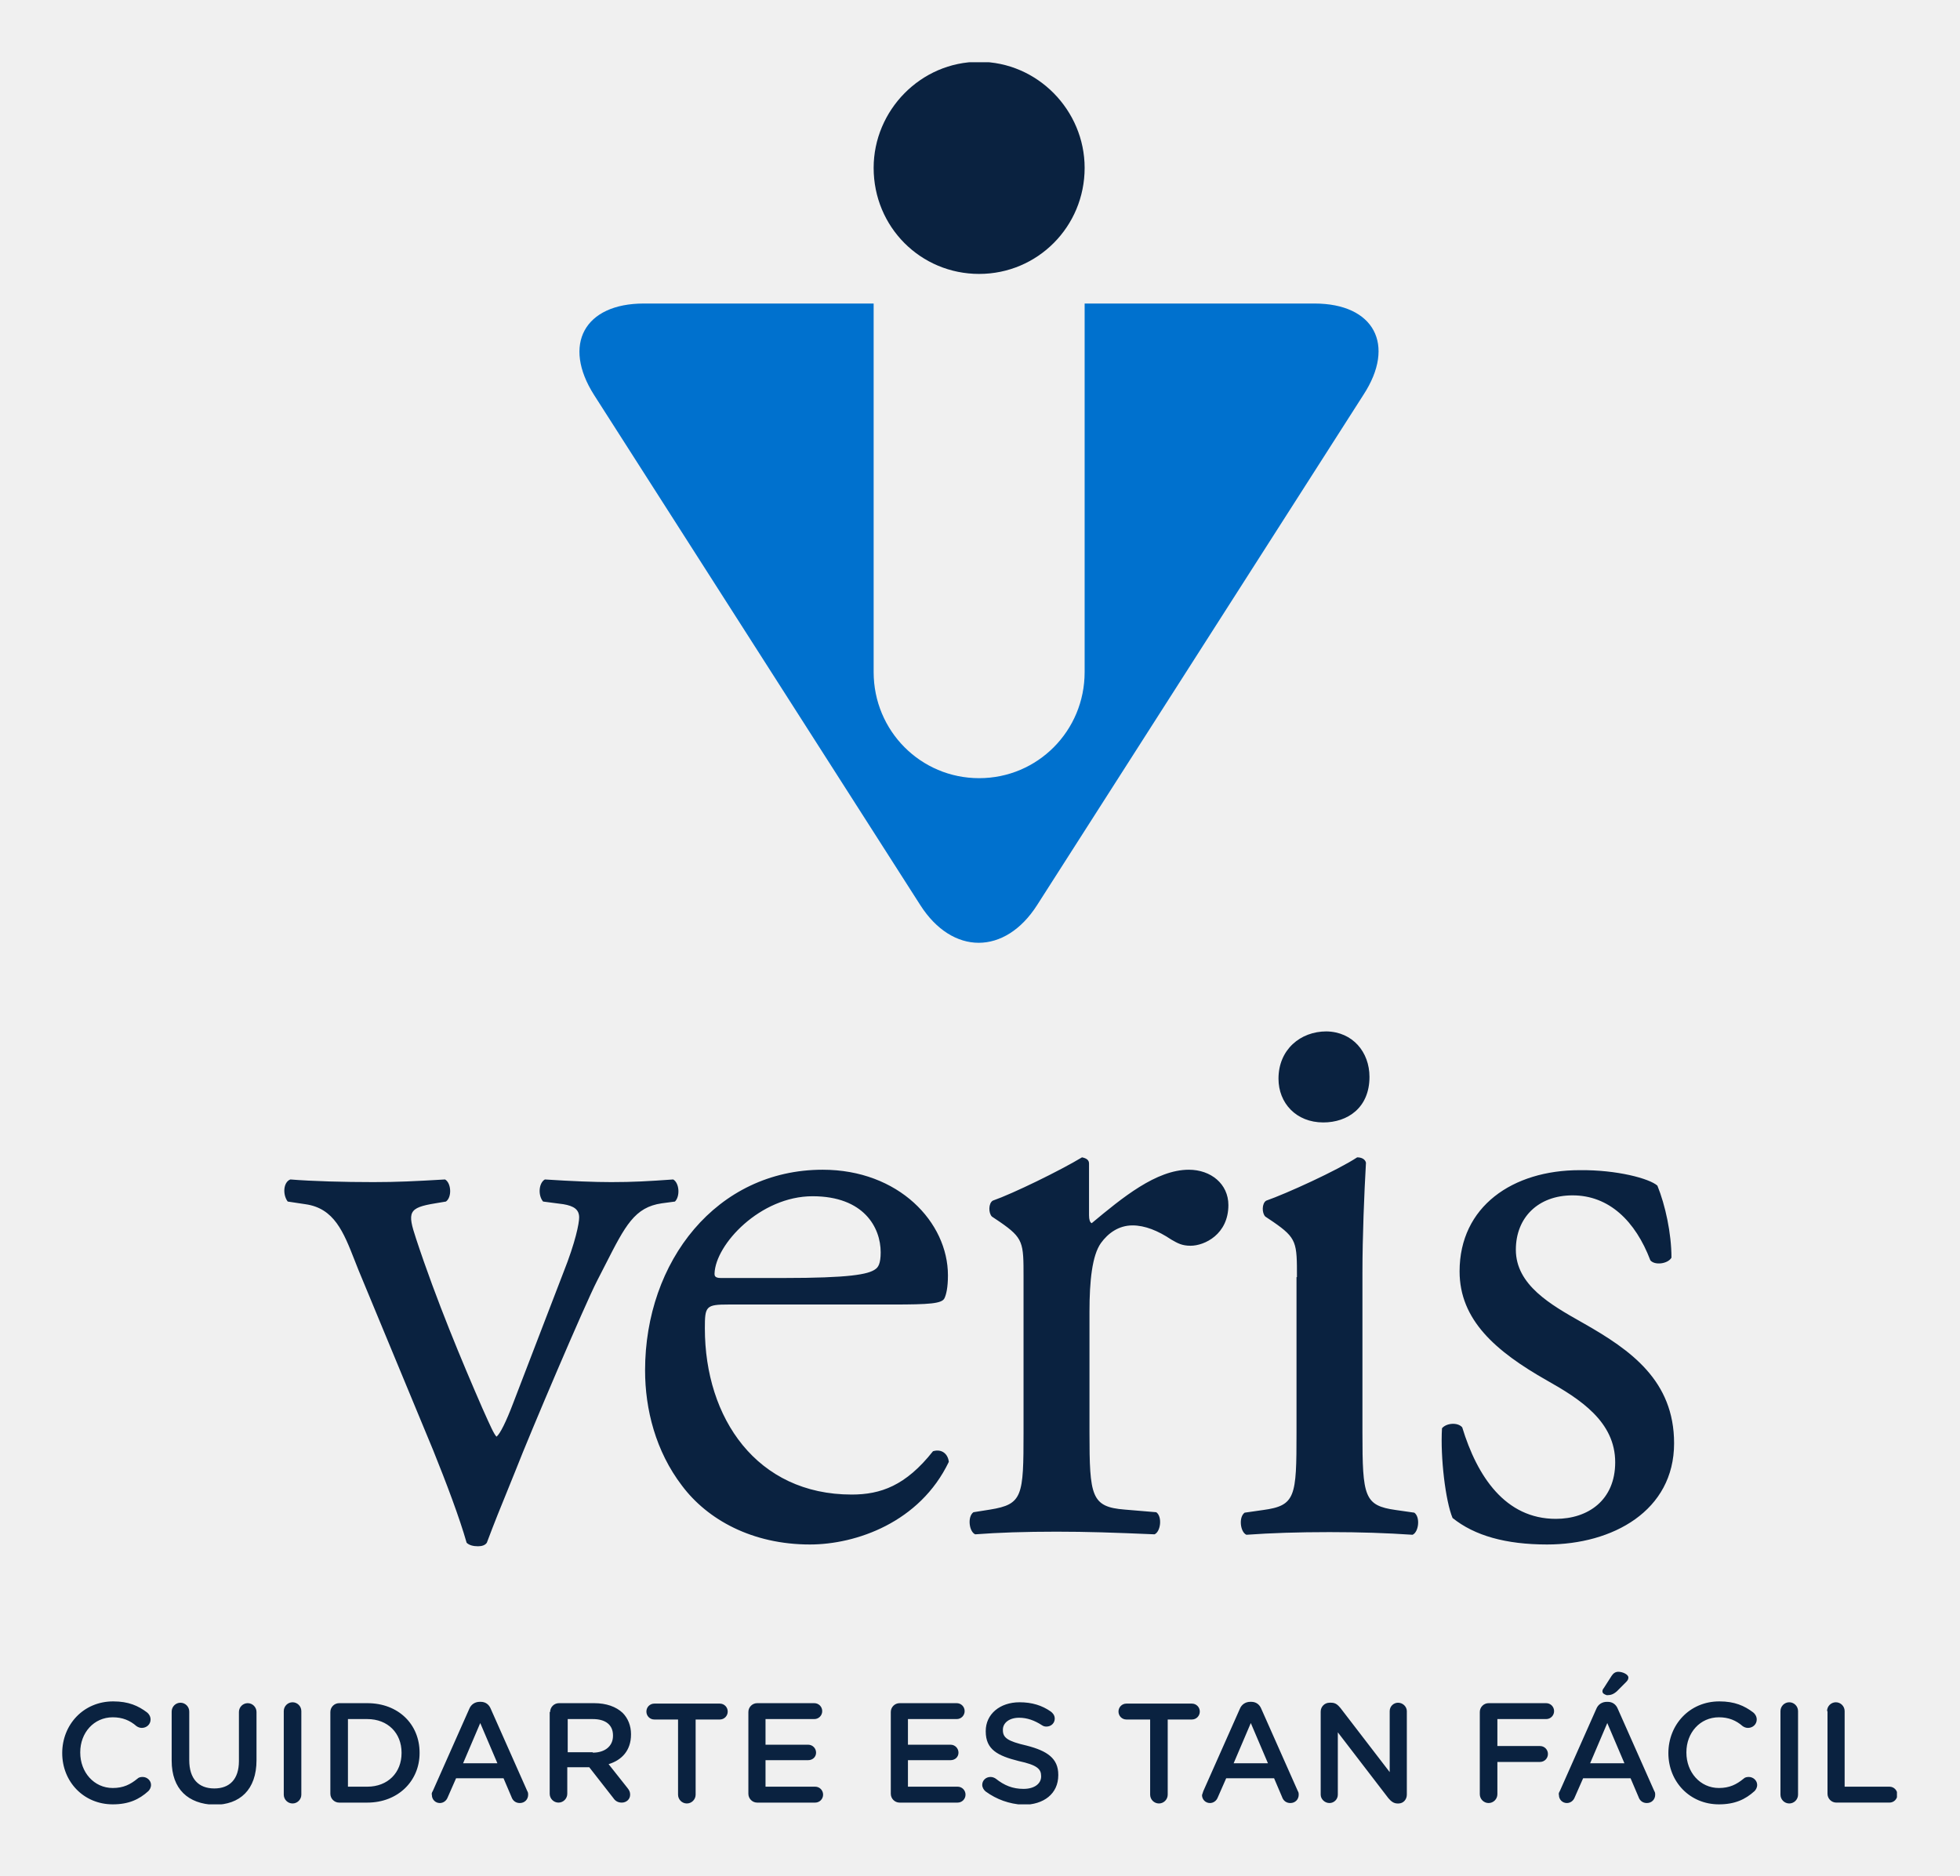
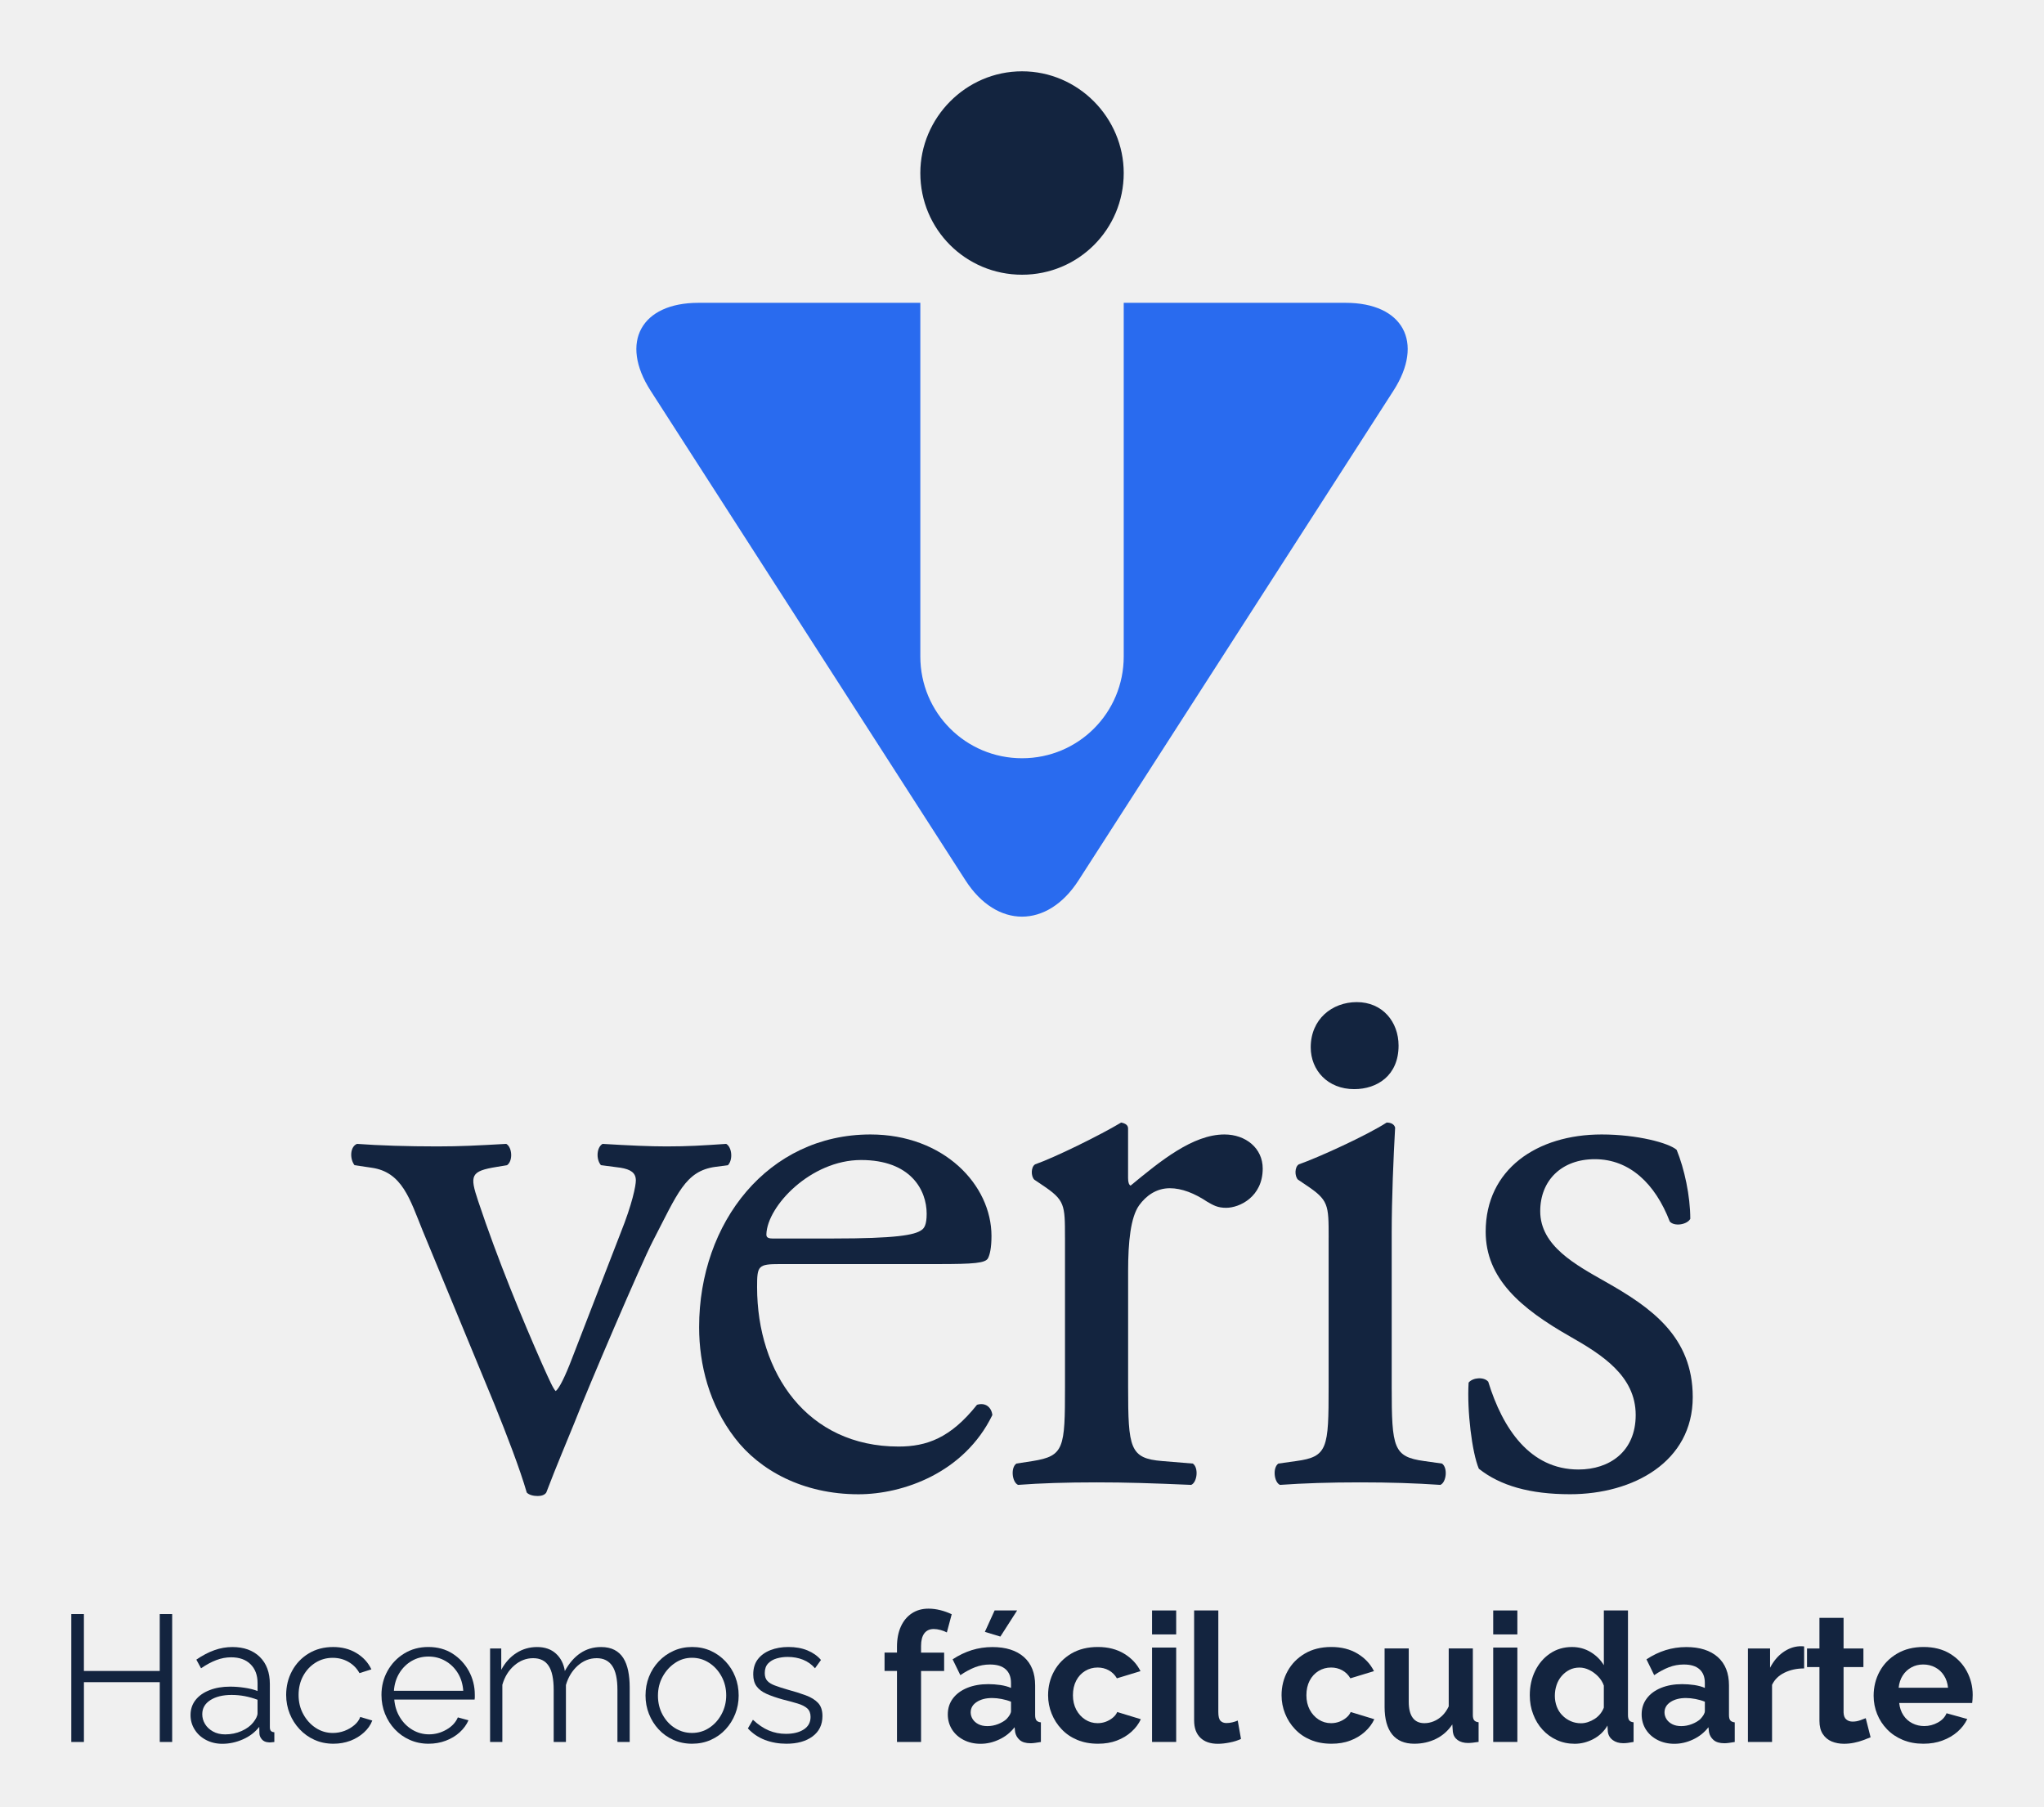
- <svg xmlns="http://www.w3.org/2000/svg" width="140" height="134" viewBox="0 0 140 134" fill="none">
-   <g clip-path="url(#clip0_489_74117)">
-     <path fill-rule="evenodd" clip-rule="evenodd" d="M92.639 91.228C92.639 88.766 92.639 88.45 90.944 87.282L90.379 86.903C90.127 86.651 90.127 85.956 90.442 85.767C91.886 85.262 95.496 83.62 96.941 82.673C97.255 82.673 97.506 82.799 97.569 83.052C97.443 85.261 97.317 88.324 97.317 90.912V102.34C97.317 106.918 97.443 107.549 99.704 107.865L101.022 108.054C101.462 108.37 101.336 109.443 100.897 109.633C99.013 109.506 97.16 109.443 94.963 109.443C92.702 109.443 90.787 109.506 89.029 109.633C88.589 109.443 88.463 108.37 88.903 108.054L90.222 107.865C92.545 107.549 92.608 106.918 92.608 102.34V91.228H92.639ZM97.82 76.927C97.82 79.137 96.25 80.179 94.523 80.179C92.576 80.179 91.321 78.79 91.321 77.054C91.321 74.97 92.891 73.676 94.743 73.676C96.627 73.707 97.82 75.159 97.82 76.927ZM71.415 87.282C73.11 88.45 73.11 88.766 73.11 91.228V102.309C73.11 106.886 73.047 107.454 70.724 107.833L69.531 108.023C69.091 108.338 69.217 109.412 69.657 109.601C71.289 109.475 73.204 109.412 75.465 109.412C77.663 109.412 79.515 109.475 82.467 109.601C82.906 109.412 83.032 108.338 82.592 108.023L80.332 107.833C77.945 107.644 77.82 106.886 77.82 102.309V93.69C77.82 91.512 78.008 89.681 78.636 88.797C79.139 88.103 79.892 87.534 80.897 87.534C81.776 87.534 82.718 87.913 83.66 88.545L83.691 88.563C84.115 88.806 84.428 88.987 85.041 88.987C86.046 88.987 87.742 88.166 87.742 86.082C87.742 84.567 86.486 83.557 84.916 83.557C82.592 83.557 80.175 85.546 77.977 87.377C77.851 87.313 77.788 87.124 77.788 86.808V83.115C77.788 82.862 77.6 82.736 77.286 82.673C75.716 83.62 72.357 85.261 70.912 85.766C70.599 85.956 70.599 86.65 70.85 86.903L71.415 87.282ZM52.043 93.185C50.41 93.185 50.347 93.311 50.347 94.89C50.347 101.298 54.052 106.76 60.834 106.76C62.906 106.76 64.696 106.128 66.642 103.666C67.27 103.477 67.71 103.855 67.773 104.424C65.701 108.749 61.148 110.327 57.851 110.327C53.738 110.327 50.536 108.559 48.715 106.128C46.831 103.666 46.077 100.667 46.077 97.889C46.077 90.091 51.195 83.557 58.762 83.557C64.194 83.557 67.71 87.313 67.71 91.102C67.71 91.985 67.584 92.491 67.459 92.743C67.27 93.122 66.391 93.185 63.754 93.185H52.043ZM55.967 91.291C60.646 91.291 62.027 91.038 62.529 90.66C62.718 90.533 62.906 90.281 62.906 89.46C62.906 87.692 61.713 85.451 58.04 85.451C54.303 85.451 51.101 88.892 51.038 90.975C51.038 91.102 51.038 91.291 51.478 91.291H55.967ZM25.606 90.723C25.513 90.491 25.423 90.262 25.335 90.037C24.535 87.997 23.872 86.304 21.807 86.019L20.551 85.83C20.174 85.325 20.237 84.441 20.74 84.252C22.309 84.378 24.539 84.441 26.674 84.441C28.369 84.441 29.625 84.378 31.791 84.252C32.231 84.504 32.294 85.514 31.854 85.83L31.101 85.956C29.154 86.272 29.091 86.588 29.719 88.482C31.164 92.87 33.016 97.29 34.46 100.604L34.509 100.712L34.509 100.712L34.509 100.712L34.509 100.712C35.04 101.9 35.282 102.441 35.465 102.625C35.716 102.435 36.156 101.551 36.658 100.225C37.154 98.921 38.137 96.369 38.973 94.199C39.513 92.798 39.991 91.557 40.237 90.913C41.117 88.703 41.368 87.377 41.368 86.966C41.368 86.398 40.991 86.146 40.237 86.019L38.793 85.83C38.416 85.388 38.479 84.504 38.919 84.252C40.865 84.378 42.467 84.441 43.66 84.441C45.23 84.441 46.297 84.378 48.087 84.252C48.526 84.504 48.589 85.451 48.212 85.83L47.27 85.956C45.33 86.235 44.663 87.547 43.258 90.304L43.258 90.304C43.072 90.67 42.872 91.062 42.655 91.481C41.776 93.186 37.851 102.404 36.846 104.992C36.644 105.502 36.441 105.998 36.232 106.51L36.232 106.511C35.793 107.584 35.327 108.726 34.774 110.201C34.649 110.391 34.398 110.454 34.146 110.454C33.832 110.454 33.518 110.391 33.33 110.201C32.828 108.433 31.886 105.939 30.944 103.603L25.606 90.723ZM119.39 89.839C119.39 88.103 118.95 86.082 118.385 84.693C117.82 84.188 115.497 83.557 112.828 83.588C108.055 83.588 104.256 86.177 104.256 90.818C104.256 94.29 106.831 96.532 110.504 98.615C112.859 99.941 115.371 101.551 115.371 104.455C115.371 107.17 113.424 108.496 111.132 108.496C107.522 108.496 105.512 105.466 104.445 101.961C104.131 101.583 103.314 101.646 103 102.025C102.875 104.108 103.252 107.233 103.754 108.433C105.324 109.696 107.553 110.327 110.504 110.327C115.183 110.327 119.578 107.928 119.578 103.098C119.578 98.615 116.47 96.437 113.142 94.543C113.082 94.509 113.022 94.475 112.962 94.441C110.774 93.203 108.275 91.79 108.275 89.271C108.275 86.966 109.876 85.388 112.325 85.388C114.931 85.388 116.815 87.219 117.883 90.028C118.197 90.407 119.139 90.281 119.39 89.839Z" fill="#0A2240" />
-     <path d="M93.895 21.682H77.474V48.01C77.474 52.209 74.115 55.587 69.939 55.587C65.763 55.587 62.403 52.209 62.403 48.01V21.682H45.983C41.744 21.682 40.143 24.617 42.435 28.216L65.731 64.647C68.023 68.246 71.791 68.246 74.083 64.647L97.38 28.216C99.735 24.617 98.133 21.682 93.895 21.682Z" fill="#0071CE" />
-     <path d="M69.939 19.567C74.115 19.567 77.474 16.189 77.474 11.991C77.474 7.887 74.115 4.414 69.939 4.414C65.763 4.414 62.403 7.887 62.403 11.991C62.403 16.221 65.763 19.567 69.939 19.567Z" fill="#0A2240" />
-     <path fill-rule="evenodd" clip-rule="evenodd" d="M111.415 127.944L114.021 122.072C114.146 121.756 114.429 121.567 114.774 121.567H114.837C115.182 121.567 115.433 121.756 115.559 122.072L118.165 127.944C118.228 128.038 118.228 128.133 118.228 128.196C118.228 128.543 117.977 128.796 117.631 128.796C117.349 128.796 117.129 128.638 117.035 128.354L116.47 127.028H113.079L112.482 128.385C112.388 128.638 112.168 128.796 111.917 128.796C111.603 128.796 111.352 128.543 111.352 128.228C111.32 128.133 111.352 128.038 111.415 127.944ZM116.03 125.955L114.806 123.082L113.581 125.955H116.03ZM114.46 120.809C114.46 120.746 114.492 120.651 114.554 120.588L115.12 119.704C115.245 119.515 115.402 119.42 115.59 119.42C115.904 119.42 116.313 119.609 116.313 119.83C116.313 119.957 116.25 120.051 116.156 120.146L115.496 120.809C115.245 121.03 115.057 121.093 114.774 121.093C114.586 121.03 114.46 120.967 114.46 120.809ZM8.086 121.535C5.951 121.535 4.444 123.208 4.444 125.228C4.444 127.28 5.983 128.89 8.055 128.89C9.185 128.89 9.939 128.543 10.598 127.943C10.692 127.849 10.787 127.691 10.787 127.501C10.787 127.186 10.504 126.933 10.19 126.933C10.033 126.933 9.907 126.965 9.813 127.059C9.311 127.47 8.809 127.722 8.055 127.722C6.705 127.722 5.732 126.586 5.732 125.197V125.165C5.732 123.776 6.705 122.671 8.055 122.671C8.746 122.671 9.28 122.892 9.75 123.303C9.845 123.366 9.97 123.429 10.127 123.429C10.473 123.429 10.755 123.176 10.755 122.829C10.755 122.608 10.63 122.419 10.504 122.324C9.876 121.851 9.185 121.535 8.086 121.535ZM12.262 122.261V125.766C12.262 127.818 13.455 128.859 15.308 128.922C17.129 128.922 18.322 127.849 18.322 125.734V122.293C18.322 121.946 18.039 121.662 17.694 121.662C17.349 121.662 17.066 121.946 17.066 122.293V125.797C17.066 127.091 16.407 127.754 15.308 127.754C14.178 127.754 13.518 127.06 13.518 125.734V122.261C13.518 121.914 13.236 121.63 12.89 121.63C12.545 121.63 12.262 121.914 12.262 122.261ZM20.269 122.229C20.269 121.882 20.551 121.598 20.897 121.598C21.242 121.598 21.524 121.882 21.524 122.229V128.196C21.524 128.543 21.242 128.827 20.897 128.827C20.551 128.827 20.269 128.543 20.269 128.196V122.229ZM24.225 121.662C23.879 121.662 23.597 121.946 23.597 122.293V128.133C23.597 128.48 23.879 128.765 24.225 128.765H26.234C28.432 128.765 29.97 127.218 29.97 125.229V125.197C29.97 123.177 28.463 121.662 26.234 121.662H24.225ZM28.683 125.229C28.683 126.618 27.71 127.628 26.234 127.628H24.853V122.798H26.234C27.71 122.798 28.683 123.808 28.683 125.197V125.229ZM30.912 127.943L33.518 122.072C33.644 121.756 33.926 121.566 34.272 121.566H34.335C34.68 121.566 34.931 121.756 35.057 122.072L37.663 127.943C37.725 128.038 37.725 128.133 37.725 128.196C37.725 128.543 37.474 128.796 37.129 128.796C36.846 128.796 36.627 128.638 36.532 128.354L35.967 127.028H32.576L31.98 128.385C31.886 128.638 31.666 128.796 31.415 128.796C31.101 128.796 30.849 128.543 30.849 128.227C30.818 128.133 30.849 128.038 30.912 127.943ZM35.528 125.954L34.303 123.082L33.079 125.954H35.528ZM39.923 121.662C39.578 121.662 39.295 121.946 39.295 122.293H39.264V128.133C39.264 128.48 39.546 128.765 39.892 128.765C40.237 128.765 40.52 128.48 40.52 128.133V126.239H42.09L43.816 128.449C43.942 128.638 44.13 128.765 44.413 128.765C44.727 128.765 45.01 128.544 45.01 128.196C45.01 128.007 44.947 127.881 44.821 127.723L43.471 126.018C44.413 125.734 45.072 125.039 45.072 123.903V123.871C45.072 123.272 44.852 122.735 44.476 122.356C44.005 121.914 43.314 121.662 42.435 121.662H39.923ZM43.785 123.998C43.785 124.724 43.22 125.197 42.341 125.197V125.166H40.551V122.798H42.341C43.251 122.798 43.785 123.208 43.785 123.966V123.998ZM48.432 122.829H46.736C46.422 122.829 46.171 122.577 46.171 122.261C46.171 121.945 46.422 121.693 46.736 121.693H51.415C51.729 121.693 51.98 121.945 51.98 122.261C51.98 122.577 51.729 122.829 51.415 122.829H49.688V128.196C49.688 128.543 49.405 128.827 49.06 128.827C48.714 128.827 48.432 128.543 48.432 128.196V122.829ZM53.455 122.293V128.133C53.455 128.48 53.738 128.765 54.083 128.765H58.228C58.542 128.765 58.793 128.512 58.793 128.196C58.793 127.881 58.542 127.628 58.228 127.628H54.68V125.734H57.725C58.039 125.734 58.291 125.513 58.291 125.197C58.291 124.882 58.039 124.629 57.725 124.629H54.68V122.798H58.165C58.479 122.798 58.73 122.546 58.73 122.23C58.73 121.914 58.479 121.662 58.165 121.662H54.083C53.738 121.662 53.455 121.946 53.455 122.293ZM63.628 128.133V122.293C63.628 121.946 63.911 121.662 64.256 121.662H68.338C68.652 121.662 68.903 121.914 68.903 122.23C68.903 122.546 68.652 122.798 68.338 122.798H64.853V124.629H67.898C68.212 124.629 68.463 124.882 68.463 125.197C68.463 125.513 68.212 125.734 67.898 125.734H64.853V127.628H68.401C68.715 127.628 68.966 127.881 68.966 128.196C68.966 128.512 68.715 128.765 68.401 128.765H64.256C63.911 128.765 63.628 128.48 63.628 128.133ZM70.159 127.501C70.159 127.691 70.284 127.88 70.41 127.975C71.195 128.543 72.074 128.859 73.079 128.922C74.554 128.922 75.591 128.133 75.591 126.807V126.775C75.591 125.607 74.806 125.071 73.33 124.692C71.948 124.376 71.635 124.123 71.635 123.587V123.555C71.635 123.082 72.074 122.703 72.796 122.703C73.361 122.703 73.895 122.892 74.429 123.24C74.523 123.303 74.617 123.334 74.743 123.334C75.088 123.334 75.339 123.082 75.339 122.766C75.339 122.513 75.182 122.356 75.057 122.261C74.429 121.819 73.707 121.598 72.828 121.598C71.415 121.598 70.41 122.45 70.41 123.65V123.682C70.41 124.976 71.258 125.418 72.765 125.797C74.083 126.081 74.366 126.365 74.366 126.87V126.902C74.366 127.407 73.895 127.785 73.11 127.785C72.325 127.785 71.729 127.533 71.132 127.059C71.038 126.996 70.912 126.933 70.755 126.933C70.41 126.933 70.159 127.186 70.159 127.501ZM82.153 122.829H80.457C80.143 122.829 79.892 122.577 79.892 122.261C79.892 121.945 80.143 121.693 80.457 121.693H85.135C85.449 121.693 85.7 121.945 85.7 122.261C85.7 122.577 85.449 122.829 85.135 122.829H83.408V128.196C83.408 128.543 83.126 128.827 82.781 128.827C82.435 128.827 82.153 128.543 82.153 128.196V122.829ZM88.558 122.072L85.952 127.943L85.858 128.227C85.858 128.543 86.109 128.796 86.423 128.796C86.674 128.796 86.894 128.638 86.988 128.385L87.584 127.028H91.007L91.572 128.354C91.666 128.638 91.886 128.796 92.168 128.796C92.514 128.796 92.765 128.543 92.765 128.196C92.765 128.133 92.765 128.038 92.702 127.943L90.096 122.072C89.971 121.756 89.719 121.566 89.374 121.566H89.311C88.966 121.566 88.683 121.756 88.558 122.072ZM89.343 123.082L90.567 125.954H88.118L89.343 123.082ZM94.335 122.261C94.335 121.914 94.617 121.63 94.963 121.63H95.088C95.402 121.63 95.559 121.788 95.748 122.009L99.264 126.586V122.23C99.264 121.883 99.547 121.63 99.861 121.63C100.206 121.63 100.488 121.914 100.488 122.23V128.196C100.488 128.544 100.237 128.828 99.892 128.828H99.829C99.547 128.828 99.358 128.67 99.17 128.449L95.559 123.745V128.196C95.559 128.544 95.276 128.796 94.963 128.796C94.617 128.796 94.335 128.512 94.335 128.196V122.261ZM106.328 121.662C105.983 121.662 105.7 121.946 105.7 122.293V128.165C105.7 128.512 105.983 128.796 106.328 128.796C106.674 128.796 106.956 128.512 106.956 128.165V125.86H110.002C110.316 125.86 110.567 125.608 110.567 125.292C110.567 124.976 110.316 124.724 110.002 124.724H106.956V122.798H110.441C110.755 122.798 111.006 122.546 111.006 122.23C111.006 121.914 110.755 121.662 110.441 121.662H106.328ZM122.812 121.535C120.677 121.535 119.17 123.208 119.17 125.228C119.17 127.28 120.708 128.89 122.781 128.89C123.911 128.89 124.664 128.543 125.324 127.943C125.418 127.849 125.512 127.691 125.512 127.501C125.512 127.186 125.23 126.933 124.916 126.933C124.759 126.933 124.633 126.965 124.539 127.059C124.036 127.47 123.534 127.722 122.781 127.722C121.43 127.722 120.457 126.586 120.457 125.197V125.165C120.457 123.776 121.43 122.671 122.781 122.671C123.471 122.671 124.005 122.892 124.476 123.303C124.57 123.366 124.696 123.429 124.853 123.429C125.198 123.429 125.481 123.176 125.481 122.829C125.481 122.608 125.355 122.419 125.23 122.324C124.602 121.851 123.911 121.535 122.812 121.535ZM127.176 122.229C127.176 121.882 127.459 121.598 127.804 121.598C128.15 121.598 128.432 121.882 128.432 122.229V128.196C128.432 128.543 128.15 128.827 127.804 128.827C127.459 128.827 127.176 128.543 127.176 128.196V122.229ZM131.132 121.598C130.787 121.598 130.504 121.882 130.504 122.229H130.536V128.133C130.536 128.48 130.818 128.764 131.164 128.764H134.963C135.277 128.764 135.528 128.512 135.528 128.196C135.528 127.88 135.277 127.628 134.963 127.628H131.76V122.229C131.76 121.882 131.478 121.598 131.132 121.598Z" fill="#0A2240" />
-   </g>
-   <defs>
-     <clipPath id="clip0_489_74117">
-       <rect width="131.052" height="124.444" fill="white" transform="translate(4.44434 4.44531)" />
-     </clipPath>
-   </defs>
+ <svg xmlns="http://www.w3.org/2000/svg" width="86" height="76" viewBox="0 0 86 76" fill="none">
+   <path d="M7.244 67.906V73.288H6.722V70.772H3.531V73.288H3V67.906H3.53V70.301H6.721V67.906H7.244Z" fill="#13243F" />
+   <path d="M8.017 72.158C8.017 71.912 8.087 71.701 8.229 71.521C8.37 71.343 8.566 71.205 8.817 71.108C9.067 71.009 9.356 70.96 9.685 70.96C9.877 70.96 10.077 70.975 10.284 71.006C10.491 71.036 10.675 71.082 10.837 71.143V70.81C10.837 70.478 10.739 70.215 10.542 70.019C10.345 69.823 10.073 69.726 9.724 69.726C9.512 69.726 9.303 69.766 9.099 69.844C8.894 69.921 8.681 70.037 8.459 70.188L8.261 69.824C8.519 69.647 8.771 69.515 9.019 69.427C9.266 69.338 9.519 69.294 9.777 69.294C10.262 69.294 10.646 69.433 10.929 69.708C11.212 69.984 11.354 70.366 11.354 70.853V72.668C11.354 72.739 11.369 72.79 11.399 72.823C11.429 72.856 11.477 72.874 11.543 72.879V73.289C11.488 73.294 11.44 73.299 11.399 73.304C11.359 73.309 11.329 73.309 11.309 73.304C11.183 73.299 11.087 73.258 11.021 73.182C10.955 73.106 10.919 73.025 10.915 72.94L10.908 72.652C10.731 72.879 10.501 73.055 10.218 73.179C9.935 73.303 9.647 73.365 9.354 73.365C9.101 73.365 8.873 73.31 8.668 73.203C8.463 73.095 8.304 72.949 8.19 72.765C8.074 72.581 8.017 72.379 8.017 72.158ZM10.661 72.458C10.717 72.388 10.759 72.32 10.79 72.255C10.821 72.19 10.836 72.133 10.836 72.082V71.512C10.665 71.447 10.486 71.397 10.302 71.361C10.117 71.326 9.932 71.309 9.745 71.309C9.376 71.309 9.078 71.382 8.851 71.527C8.624 71.672 8.51 71.869 8.51 72.12C8.51 72.265 8.548 72.401 8.624 72.529C8.7 72.657 8.811 72.762 8.958 72.845C9.104 72.928 9.276 72.969 9.473 72.969C9.721 72.969 9.952 72.922 10.166 72.826C10.38 72.731 10.545 72.608 10.661 72.458Z" fill="#13243F" />
+   <path d="M14.028 73.362C13.74 73.362 13.475 73.308 13.235 73.2C12.995 73.093 12.785 72.943 12.606 72.752C12.427 72.561 12.287 72.343 12.189 72.096C12.091 71.85 12.04 71.589 12.04 71.312C12.04 70.94 12.124 70.601 12.29 70.295C12.457 69.989 12.689 69.744 12.988 69.564C13.285 69.383 13.63 69.293 14.018 69.293C14.387 69.293 14.713 69.377 14.996 69.547C15.279 69.717 15.489 69.945 15.626 70.233L15.125 70.392C15.014 70.19 14.859 70.032 14.659 69.918C14.46 69.804 14.239 69.748 13.996 69.748C13.733 69.748 13.493 69.816 13.276 69.951C13.058 70.087 12.885 70.272 12.756 70.508C12.627 70.744 12.563 71.013 12.563 71.313C12.563 71.61 12.628 71.878 12.761 72.119C12.892 72.36 13.066 72.552 13.283 72.695C13.501 72.838 13.741 72.909 14.003 72.909C14.175 72.909 14.34 72.879 14.5 72.819C14.659 72.758 14.798 72.675 14.917 72.572C15.036 72.469 15.116 72.356 15.156 72.235L15.664 72.386C15.594 72.573 15.475 72.742 15.312 72.89C15.148 73.039 14.956 73.156 14.736 73.239C14.516 73.321 14.281 73.362 14.028 73.362Z" fill="#13243F" />
+   <path d="M18.029 73.362C17.746 73.362 17.483 73.308 17.241 73.2C16.998 73.093 16.788 72.943 16.611 72.754C16.434 72.566 16.297 72.348 16.198 72.102C16.1 71.855 16.05 71.591 16.05 71.309C16.05 70.943 16.134 70.607 16.304 70.301C16.474 69.995 16.707 69.751 17.005 69.567C17.302 69.384 17.642 69.292 18.02 69.292C18.41 69.292 18.749 69.385 19.04 69.57C19.33 69.756 19.559 70 19.726 70.304C19.892 70.608 19.977 70.94 19.977 71.302C19.977 71.342 19.977 71.381 19.977 71.418C19.977 71.455 19.974 71.484 19.969 71.504H16.589C16.614 71.786 16.693 72.035 16.828 72.254C16.961 72.473 17.136 72.647 17.35 72.775C17.565 72.903 17.798 72.967 18.051 72.967C18.309 72.967 18.552 72.902 18.783 72.769C19.013 72.638 19.173 72.466 19.264 72.254L19.711 72.376C19.63 72.562 19.506 72.732 19.34 72.883C19.173 73.035 18.977 73.152 18.752 73.236C18.528 73.321 18.287 73.362 18.029 73.362ZM16.574 71.134H19.491C19.471 70.849 19.394 70.6 19.26 70.384C19.126 70.169 18.951 70 18.737 69.878C18.523 69.755 18.286 69.694 18.029 69.694C17.771 69.694 17.536 69.755 17.324 69.878C17.111 70 16.939 70.17 16.804 70.388C16.671 70.606 16.594 70.855 16.574 71.134Z" fill="#13243F" />
+   <path d="M26.494 73.287H25.978V71.096C25.978 70.639 25.905 70.303 25.759 70.087C25.612 69.871 25.395 69.763 25.107 69.763C24.809 69.763 24.543 69.868 24.307 70.079C24.072 70.29 23.907 70.561 23.811 70.892V73.287H23.296V71.096C23.296 70.634 23.225 70.297 23.083 70.084C22.942 69.87 22.725 69.763 22.432 69.763C22.138 69.763 21.873 69.866 21.636 70.072C21.398 70.278 21.232 70.547 21.136 70.883V73.288H20.62V69.355H21.09V70.251C21.256 69.945 21.469 69.708 21.73 69.543C21.99 69.377 22.279 69.294 22.598 69.294C22.927 69.294 23.192 69.387 23.394 69.573C23.595 69.758 23.719 70.002 23.765 70.303C23.947 69.972 24.165 69.721 24.421 69.55C24.676 69.379 24.965 69.294 25.289 69.294C25.511 69.294 25.7 69.335 25.854 69.415C26.007 69.495 26.131 69.609 26.225 69.757C26.319 69.905 26.386 70.084 26.43 70.293C26.472 70.502 26.494 70.733 26.494 70.99V73.287Z" fill="#13243F" />
+   <path d="M29.115 73.362C28.833 73.362 28.571 73.308 28.331 73.2C28.091 73.093 27.884 72.944 27.709 72.755C27.536 72.567 27.4 72.351 27.304 72.107C27.208 71.864 27.16 71.606 27.16 71.335C27.16 71.053 27.208 70.791 27.304 70.547C27.4 70.303 27.537 70.088 27.714 69.899C27.891 69.71 28.099 69.562 28.339 69.454C28.579 69.346 28.84 69.292 29.123 69.292C29.405 69.292 29.666 69.346 29.904 69.454C30.142 69.562 30.349 69.71 30.526 69.899C30.703 70.088 30.839 70.303 30.935 70.547C31.031 70.791 31.079 71.054 31.079 71.335C31.079 71.606 31.031 71.864 30.935 72.107C30.839 72.351 30.704 72.567 30.53 72.755C30.356 72.944 30.148 73.093 29.908 73.2C29.667 73.309 29.403 73.362 29.115 73.362ZM27.683 71.343C27.683 71.634 27.747 71.899 27.876 72.137C28.005 72.375 28.178 72.564 28.395 72.701C28.613 72.839 28.853 72.908 29.115 72.908C29.378 72.908 29.618 72.838 29.835 72.697C30.053 72.556 30.227 72.365 30.358 72.121C30.489 71.878 30.555 71.613 30.555 71.327C30.555 71.036 30.489 70.77 30.358 70.529C30.227 70.288 30.052 70.097 29.835 69.958C29.618 69.817 29.378 69.746 29.115 69.746C28.853 69.746 28.614 69.819 28.4 69.965C28.185 70.11 28.011 70.302 27.88 70.541C27.749 70.78 27.683 71.047 27.683 71.343Z" fill="#13243F" />
+   <path d="M33.088 73.362C32.765 73.362 32.464 73.309 32.187 73.204C31.908 73.097 31.668 72.936 31.467 72.718L31.679 72.354C31.901 72.561 32.125 72.712 32.35 72.806C32.575 72.9 32.813 72.946 33.066 72.946C33.374 72.946 33.624 72.886 33.816 72.763C34.008 72.64 34.104 72.463 34.104 72.233C34.104 72.077 34.057 71.958 33.963 71.874C33.869 71.791 33.736 71.724 33.561 71.671C33.387 71.617 33.178 71.562 32.936 71.501C32.663 71.425 32.434 71.346 32.25 71.263C32.065 71.18 31.927 71.074 31.833 70.946C31.739 70.818 31.692 70.651 31.692 70.445C31.692 70.189 31.756 69.977 31.885 69.808C32.014 69.64 32.191 69.512 32.416 69.424C32.641 69.337 32.892 69.292 33.17 69.292C33.473 69.292 33.741 69.34 33.974 69.436C34.206 69.532 34.396 69.666 34.542 69.838L34.291 70.187C34.15 70.026 33.982 69.905 33.788 69.828C33.594 69.75 33.377 69.71 33.14 69.71C32.978 69.71 32.825 69.731 32.678 69.774C32.532 69.817 32.412 69.887 32.318 69.985C32.224 70.084 32.177 70.218 32.177 70.388C32.177 70.529 32.212 70.638 32.284 70.716C32.354 70.794 32.461 70.859 32.603 70.912C32.744 70.966 32.919 71.022 33.126 71.082C33.423 71.162 33.683 71.244 33.906 71.327C34.128 71.41 34.3 71.517 34.422 71.647C34.543 71.777 34.604 71.961 34.604 72.197C34.604 72.564 34.465 72.849 34.187 73.055C33.91 73.26 33.543 73.362 33.088 73.362Z" fill="#13243F" />
+   <path d="M37.74 73.287V70.301H37.217V69.528H37.74V69.286C37.74 68.957 37.794 68.673 37.903 68.433C38.012 68.193 38.166 68.008 38.365 67.876C38.565 67.745 38.798 67.679 39.066 67.679C39.228 67.679 39.39 67.7 39.554 67.74C39.719 67.781 39.882 67.838 40.043 67.914L39.838 68.68C39.762 68.639 39.674 68.605 39.572 68.577C39.471 68.55 39.375 68.536 39.285 68.536C39.113 68.536 38.982 68.597 38.89 68.718C38.799 68.84 38.753 69.017 38.753 69.248V69.529H39.724V70.302H38.753V73.288H37.74V73.287Z" fill="#13243F" />
+   <path d="M39.878 72.127C39.878 71.872 39.949 71.65 40.093 71.457C40.237 71.266 40.438 71.117 40.696 71.012C40.954 70.907 41.25 70.855 41.583 70.855C41.749 70.855 41.919 70.868 42.09 70.892C42.262 70.918 42.411 70.958 42.537 71.014V70.802C42.537 70.555 42.462 70.363 42.313 70.23C42.164 70.095 41.943 70.029 41.65 70.029C41.432 70.029 41.225 70.068 41.028 70.143C40.831 70.219 40.623 70.33 40.406 70.477L40.081 69.811C40.343 69.639 40.612 69.51 40.888 69.424C41.163 69.339 41.452 69.295 41.756 69.295C42.322 69.295 42.763 69.435 43.079 69.713C43.395 69.993 43.553 70.391 43.553 70.909V72.157C43.553 72.262 43.572 72.336 43.609 72.381C43.648 72.426 43.708 72.454 43.795 72.463V73.289C43.704 73.304 43.622 73.317 43.548 73.327C43.475 73.337 43.413 73.342 43.363 73.342C43.16 73.342 43.008 73.296 42.904 73.206C42.801 73.115 42.737 73.004 42.711 72.872L42.689 72.667C42.517 72.889 42.303 73.061 42.044 73.182C41.786 73.304 41.524 73.365 41.256 73.365C40.994 73.365 40.757 73.311 40.548 73.204C40.338 73.096 40.173 72.949 40.055 72.762C39.937 72.573 39.878 72.362 39.878 72.127ZM42.348 72.325C42.404 72.266 42.45 72.206 42.485 72.148C42.52 72.089 42.538 72.035 42.538 71.986V71.594C42.417 71.545 42.285 71.507 42.145 71.48C42.003 71.453 41.869 71.439 41.742 71.439C41.48 71.439 41.264 71.495 41.095 71.606C40.925 71.717 40.841 71.863 40.841 72.045C40.841 72.143 40.869 72.237 40.924 72.326C40.98 72.414 41.061 72.486 41.166 72.54C41.272 72.595 41.399 72.621 41.545 72.621C41.697 72.621 41.846 72.592 41.992 72.536C42.138 72.478 42.258 72.408 42.348 72.325ZM42.09 68.854L41.438 68.656L41.848 67.755H42.795L42.09 68.854Z" fill="#13243F" />
+   <path d="M46.198 73.362C45.874 73.362 45.584 73.309 45.326 73.201C45.068 73.094 44.848 72.944 44.667 72.751C44.484 72.559 44.345 72.341 44.247 72.095C44.148 71.85 44.098 71.593 44.098 71.323C44.098 70.953 44.183 70.615 44.352 70.308C44.522 70 44.763 69.754 45.075 69.569C45.389 69.385 45.76 69.292 46.19 69.292C46.619 69.292 46.988 69.386 47.296 69.573C47.605 69.759 47.834 70.004 47.986 70.308L46.993 70.61C46.907 70.464 46.794 70.351 46.652 70.273C46.51 70.195 46.353 70.156 46.182 70.156C45.99 70.156 45.814 70.204 45.655 70.301C45.496 70.398 45.37 70.534 45.279 70.71C45.188 70.886 45.143 71.09 45.143 71.323C45.143 71.551 45.19 71.753 45.282 71.929C45.376 72.105 45.501 72.243 45.658 72.345C45.815 72.446 45.989 72.497 46.181 72.497C46.302 72.497 46.416 72.477 46.525 72.437C46.634 72.396 46.731 72.341 46.817 72.27C46.903 72.2 46.967 72.119 47.007 72.028L48 72.331C47.91 72.528 47.776 72.705 47.602 72.861C47.429 73.018 47.224 73.141 46.989 73.229C46.755 73.319 46.491 73.362 46.198 73.362Z" fill="#13243F" />
+   <path d="M48.472 68.763V67.755H49.487V68.763H48.472ZM48.472 73.287V69.316H49.487V73.287H48.472Z" fill="#13243F" />
+   <path d="M50.245 67.755H51.26V72.028C51.26 72.211 51.29 72.333 51.351 72.397C51.411 72.46 51.495 72.492 51.6 72.492C51.681 72.492 51.765 72.483 51.85 72.462C51.935 72.442 52.012 72.416 52.077 72.387L52.214 73.16C52.077 73.226 51.918 73.276 51.736 73.311C51.553 73.347 51.39 73.365 51.243 73.365C50.924 73.365 50.679 73.28 50.504 73.11C50.33 72.94 50.242 72.698 50.242 72.384V67.755H50.245Z" fill="#13243F" />
+   <path d="M56.02 73.362C55.696 73.362 55.405 73.309 55.148 73.201C54.89 73.094 54.67 72.944 54.489 72.751C54.306 72.559 54.167 72.341 54.069 72.095C53.971 71.85 53.921 71.593 53.921 71.323C53.921 70.953 54.006 70.615 54.175 70.308C54.345 70 54.586 69.754 54.9 69.569C55.213 69.385 55.584 69.292 56.013 69.292C56.443 69.292 56.811 69.386 57.119 69.573C57.428 69.759 57.657 70.004 57.809 70.308L56.816 70.61C56.73 70.464 56.617 70.351 56.475 70.273C56.333 70.195 56.177 70.156 56.005 70.156C55.813 70.156 55.637 70.204 55.478 70.301C55.319 70.398 55.194 70.534 55.102 70.71C55.011 70.886 54.966 71.09 54.966 71.323C54.966 71.551 55.013 71.753 55.105 71.929C55.199 72.105 55.324 72.243 55.481 72.345C55.638 72.446 55.812 72.497 56.004 72.497C56.125 72.497 56.239 72.477 56.348 72.437C56.457 72.396 56.554 72.341 56.64 72.27C56.726 72.2 56.79 72.119 56.83 72.028L57.823 72.331C57.733 72.528 57.599 72.705 57.425 72.861C57.252 73.018 57.047 73.141 56.812 73.229C56.577 73.319 56.313 73.362 56.02 73.362Z" fill="#13243F" />
+   <path d="M58.256 71.816V69.353H59.272V71.592C59.272 71.891 59.327 72.118 59.438 72.269C59.549 72.422 59.713 72.497 59.931 72.497C60.062 72.497 60.192 72.472 60.321 72.419C60.45 72.367 60.569 72.289 60.678 72.186C60.786 72.082 60.878 71.951 60.954 71.792V69.352H61.969V72.152C61.969 72.256 61.988 72.331 62.026 72.377C62.064 72.422 62.125 72.449 62.211 72.459V73.285C62.11 73.3 62.026 73.311 61.958 73.319C61.889 73.326 61.827 73.331 61.772 73.331C61.59 73.331 61.442 73.289 61.328 73.207C61.214 73.124 61.148 73.01 61.128 72.865L61.105 72.551C60.928 72.816 60.701 73.018 60.422 73.156C60.144 73.293 59.839 73.362 59.505 73.362C59.096 73.362 58.785 73.231 58.573 72.968C58.363 72.705 58.256 72.321 58.256 71.816Z" fill="#13243F" />
+   <path d="M62.826 68.763V67.755H63.842V68.763H62.826ZM62.826 73.287V69.316H63.842V73.287H62.826Z" fill="#13243F" />
+   <path d="M64.365 71.324C64.365 70.944 64.441 70.601 64.592 70.294C64.744 69.987 64.954 69.743 65.222 69.563C65.49 69.383 65.796 69.293 66.139 69.293C66.433 69.293 66.696 69.366 66.932 69.51C67.166 69.654 67.35 69.837 67.481 70.059V67.755H68.496V72.151C68.496 72.257 68.514 72.333 68.55 72.378C68.585 72.424 68.646 72.452 68.732 72.461V73.287C68.555 73.322 68.411 73.34 68.3 73.34C68.118 73.34 67.969 73.294 67.849 73.204C67.731 73.113 67.663 72.993 67.648 72.847L67.633 72.598C67.487 72.845 67.289 73.035 67.038 73.166C66.788 73.297 66.526 73.364 66.254 73.364C65.981 73.364 65.731 73.311 65.5 73.206C65.27 73.101 65.07 72.956 64.902 72.772C64.732 72.587 64.601 72.371 64.508 72.123C64.412 71.876 64.365 71.609 64.365 71.324ZM67.48 71.845V70.916C67.43 70.772 67.349 70.644 67.238 70.529C67.127 70.415 67.003 70.325 66.867 70.258C66.73 70.191 66.594 70.158 66.457 70.158C66.3 70.158 66.158 70.19 66.032 70.255C65.907 70.319 65.797 70.407 65.703 70.516C65.609 70.624 65.539 70.751 65.491 70.894C65.443 71.038 65.419 71.189 65.419 71.348C65.419 71.507 65.446 71.656 65.499 71.798C65.552 71.939 65.629 72.061 65.731 72.166C65.832 72.27 65.949 72.351 66.083 72.411C66.216 72.471 66.362 72.501 66.519 72.501C66.615 72.501 66.712 72.485 66.811 72.453C66.909 72.421 67.003 72.376 67.092 72.319C67.18 72.263 67.258 72.192 67.326 72.111C67.392 72.027 67.445 71.939 67.48 71.845Z" fill="#13243F" />
+   <path d="M69.071 72.127C69.071 71.872 69.142 71.65 69.287 71.457C69.43 71.265 69.631 71.117 69.889 71.012C70.147 70.907 70.443 70.855 70.776 70.855C70.942 70.855 71.112 70.868 71.283 70.892C71.455 70.918 71.604 70.958 71.73 71.014V70.802C71.73 70.555 71.656 70.363 71.506 70.23C71.357 70.095 71.136 70.029 70.843 70.029C70.625 70.029 70.418 70.068 70.221 70.143C70.024 70.219 69.817 70.33 69.599 70.477L69.274 69.811C69.536 69.639 69.805 69.51 70.081 69.424C70.356 69.339 70.645 69.295 70.95 69.295C71.515 69.295 71.956 69.435 72.272 69.713C72.588 69.993 72.746 70.391 72.746 70.909V72.157C72.746 72.262 72.765 72.336 72.802 72.381C72.841 72.426 72.903 72.454 72.988 72.463V73.289C72.897 73.304 72.815 73.317 72.742 73.327C72.668 73.337 72.606 73.342 72.556 73.342C72.353 73.342 72.201 73.296 72.097 73.206C71.994 73.115 71.929 73.004 71.904 72.872L71.882 72.667C71.71 72.889 71.496 73.061 71.237 73.182C70.979 73.304 70.717 73.365 70.449 73.365C70.187 73.365 69.95 73.311 69.741 73.204C69.531 73.096 69.367 72.949 69.248 72.762C69.131 72.573 69.071 72.362 69.071 72.127ZM71.541 72.325C71.597 72.266 71.643 72.206 71.678 72.148C71.713 72.089 71.731 72.034 71.731 71.986V71.594C71.61 71.545 71.478 71.507 71.337 71.48C71.195 71.453 71.061 71.439 70.936 71.439C70.673 71.439 70.457 71.495 70.287 71.606C70.118 71.717 70.033 71.863 70.033 72.045C70.033 72.143 70.061 72.237 70.116 72.326C70.172 72.414 70.253 72.486 70.359 72.54C70.464 72.594 70.591 72.621 70.737 72.621C70.889 72.621 71.038 72.592 71.184 72.536C71.332 72.478 71.451 72.408 71.541 72.325Z" fill="#13243F" />
+   <path d="M75.908 70.194C75.6 70.194 75.324 70.254 75.081 70.373C74.839 70.491 74.664 70.662 74.558 70.885V73.287H73.543V69.354H74.475V70.165C74.617 69.891 74.796 69.677 75.013 69.52C75.231 69.363 75.46 69.278 75.703 69.262C75.758 69.262 75.801 69.262 75.832 69.262C75.862 69.262 75.888 69.264 75.908 69.27V70.194Z" fill="#13243F" />
+   <path d="M78.704 73.091C78.618 73.126 78.515 73.166 78.394 73.212C78.272 73.258 78.142 73.294 78.004 73.322C77.865 73.35 77.724 73.364 77.584 73.364C77.397 73.364 77.225 73.331 77.068 73.267C76.911 73.201 76.787 73.098 76.693 72.955C76.599 72.812 76.552 72.627 76.552 72.396V70.136H76.029V69.355H76.552V68.067H77.567V69.355H78.402V70.136H77.567V72.051C77.573 72.185 77.61 72.282 77.682 72.342C77.752 72.401 77.841 72.431 77.947 72.431C78.054 72.431 78.157 72.414 78.258 72.378C78.359 72.343 78.44 72.312 78.5 72.287L78.704 73.091Z" fill="#13243F" />
+   <path d="M80.923 73.362C80.605 73.362 80.317 73.309 80.059 73.201C79.801 73.094 79.581 72.946 79.4 72.759C79.218 72.571 79.078 72.357 78.98 72.114C78.882 71.872 78.832 71.616 78.832 71.346C78.832 70.972 78.917 70.63 79.086 70.319C79.256 70.009 79.498 69.76 79.814 69.574C80.13 69.386 80.502 69.292 80.932 69.292C81.366 69.292 81.737 69.386 82.045 69.574C82.354 69.761 82.589 70.009 82.754 70.317C82.918 70.624 83 70.956 83 71.311C83 71.371 82.998 71.433 82.993 71.495C82.987 71.558 82.982 71.609 82.978 71.648H79.908C79.928 71.846 79.988 72.018 80.086 72.167C80.184 72.315 80.311 72.427 80.465 72.504C80.618 72.581 80.784 72.619 80.96 72.619C81.162 72.619 81.353 72.57 81.532 72.471C81.712 72.373 81.834 72.242 81.9 72.08L82.772 72.322C82.676 72.524 82.538 72.704 82.359 72.86C82.18 73.017 81.969 73.139 81.726 73.228C81.484 73.319 81.217 73.362 80.923 73.362ZM79.885 71.006H81.962C81.942 70.809 81.885 70.637 81.791 70.491C81.698 70.345 81.576 70.232 81.424 70.151C81.272 70.07 81.102 70.028 80.916 70.028C80.733 70.028 80.568 70.069 80.42 70.151C80.27 70.232 80.15 70.346 80.056 70.491C79.962 70.637 79.906 70.808 79.885 71.006Z" fill="#13243F" />
+   <path d="M17.786 51.783C17.248 50.457 16.924 49.307 15.632 49.128L14.915 49.021C14.7 48.732 14.737 48.232 15.023 48.125C15.921 48.194 17.175 48.232 18.396 48.232C19.364 48.232 20.083 48.194 21.301 48.125C21.553 48.268 21.588 48.844 21.334 49.021L20.905 49.093C19.794 49.272 19.757 49.45 20.117 50.527C20.942 53.002 21.984 55.514 22.806 57.378C23.129 58.097 23.273 58.421 23.38 58.525C23.525 58.421 23.777 57.916 24.064 57.162C24.529 55.944 25.75 52.823 26.106 51.888C26.609 50.635 26.753 49.88 26.753 49.664C26.753 49.342 26.538 49.199 26.106 49.128L25.284 49.021C25.07 48.769 25.103 48.268 25.353 48.125C26.468 48.194 27.363 48.232 28.042 48.232C28.941 48.232 29.549 48.194 30.555 48.125C30.803 48.268 30.842 48.804 30.627 49.021L30.089 49.093C28.831 49.272 28.511 50.205 27.468 52.215C26.967 53.182 24.743 58.383 24.17 59.854C23.809 60.752 23.45 61.574 22.984 62.795C22.915 62.901 22.771 62.94 22.627 62.94C22.448 62.94 22.267 62.901 22.163 62.795C21.872 61.792 21.333 60.393 20.797 59.066L17.786 51.783Z" fill="#13243F" />
+   <path d="M32.82 53.182C31.89 53.182 31.854 53.252 31.854 54.15C31.854 57.773 33.969 60.859 37.807 60.859C38.99 60.859 39.994 60.501 41.107 59.102C41.466 58.993 41.715 59.208 41.753 59.533C40.569 61.971 37.987 62.867 36.12 62.867C33.791 62.867 31.962 61.864 30.921 60.501C29.843 59.102 29.415 57.416 29.415 55.836C29.415 51.425 32.321 47.729 36.624 47.729C39.709 47.729 41.716 49.848 41.716 52C41.716 52.501 41.646 52.786 41.573 52.93C41.468 53.145 40.966 53.182 39.459 53.182H32.82ZM35.044 52.106C37.699 52.106 38.489 51.962 38.776 51.748C38.883 51.676 38.989 51.534 38.989 51.066C38.989 50.061 38.31 48.804 36.229 48.804C34.112 48.804 32.281 50.743 32.245 51.927C32.245 52 32.245 52.106 32.499 52.106H35.044Z" fill="#13243F" />
+   <path d="M44.808 52.071C44.808 50.672 44.808 50.493 43.84 49.848L43.517 49.63C43.372 49.487 43.372 49.093 43.553 48.986C44.378 48.698 46.278 47.764 47.172 47.228C47.352 47.264 47.463 47.336 47.463 47.479V49.561C47.463 49.736 47.497 49.847 47.569 49.881C48.825 48.844 50.187 47.729 51.517 47.729C52.411 47.729 53.128 48.303 53.128 49.164C53.128 50.347 52.16 50.815 51.589 50.815C51.226 50.815 51.051 50.707 50.798 50.563C50.263 50.205 49.723 49.991 49.221 49.991C48.646 49.991 48.216 50.313 47.929 50.709C47.57 51.211 47.465 52.249 47.465 53.47V58.349C47.465 60.931 47.534 61.359 48.899 61.469L50.188 61.575C50.442 61.757 50.369 62.366 50.119 62.472C48.432 62.4 47.395 62.366 46.139 62.366C44.848 62.366 43.769 62.401 42.835 62.472C42.587 62.366 42.511 61.757 42.763 61.575L43.449 61.469C44.775 61.255 44.809 60.931 44.809 58.349V52.071H44.808Z" fill="#13243F" />
+   <path d="M55.902 52.071C55.902 50.672 55.902 50.492 54.935 49.848L54.612 49.63C54.467 49.487 54.467 49.093 54.648 48.986C55.472 48.698 57.515 47.764 58.343 47.228C58.522 47.228 58.664 47.298 58.699 47.442C58.629 48.698 58.555 50.419 58.555 51.889V58.349C58.555 60.931 58.629 61.289 59.92 61.469L60.672 61.575C60.924 61.757 60.853 62.366 60.603 62.472C59.525 62.4 58.486 62.366 57.228 62.366C55.938 62.366 54.861 62.401 53.855 62.472C53.607 62.366 53.535 61.757 53.785 61.575L54.538 61.469C55.865 61.289 55.901 60.931 55.901 58.349V52.071H55.902ZM58.844 43.992C58.844 45.247 57.947 45.822 56.977 45.822C55.866 45.822 55.148 45.032 55.148 44.063C55.148 42.88 56.046 42.161 57.085 42.161C58.164 42.16 58.844 42.986 58.844 43.992Z" fill="#13243F" />
+   <path d="M70.544 48.376C70.867 49.163 71.118 50.312 71.118 51.28C70.974 51.533 70.435 51.607 70.254 51.39C69.647 49.81 68.571 48.769 67.101 48.769C65.702 48.769 64.804 49.665 64.804 50.958C64.804 52.427 66.31 53.219 67.567 53.935C69.466 55.011 71.221 56.23 71.221 58.779C71.221 61.503 68.715 62.865 66.06 62.865C64.373 62.865 63.121 62.507 62.221 61.792C61.933 61.109 61.719 59.352 61.791 58.168C61.97 57.953 62.436 57.917 62.617 58.132C63.224 60.105 64.373 61.825 66.416 61.825C67.713 61.825 68.821 61.076 68.821 59.532C68.821 57.881 67.387 56.986 66.061 56.23C63.981 55.047 62.509 53.79 62.509 51.818C62.509 49.199 64.662 47.729 67.387 47.729C68.892 47.729 70.221 48.089 70.544 48.376Z" fill="#13243F" />
+   <path d="M56.613 12.74H47.28V27.62C47.28 29.99 45.373 31.901 43.003 31.901C40.632 31.901 38.722 29.989 38.722 27.62V12.74H29.389C26.973 12.74 26.066 14.402 27.372 16.435L40.623 37.039C41.931 39.074 44.069 39.074 45.378 37.039L58.63 16.435C59.937 14.402 59.031 12.74 56.613 12.74Z" fill="#296BEF" />
+   <path d="M43.002 11.558C45.372 11.558 47.28 9.651 47.28 7.28C47.28 4.961 45.372 3 43.002 3C40.632 3 38.722 4.961 38.722 7.28C38.722 9.651 40.631 11.558 43.002 11.558Z" fill="#13243F" />
</svg>
